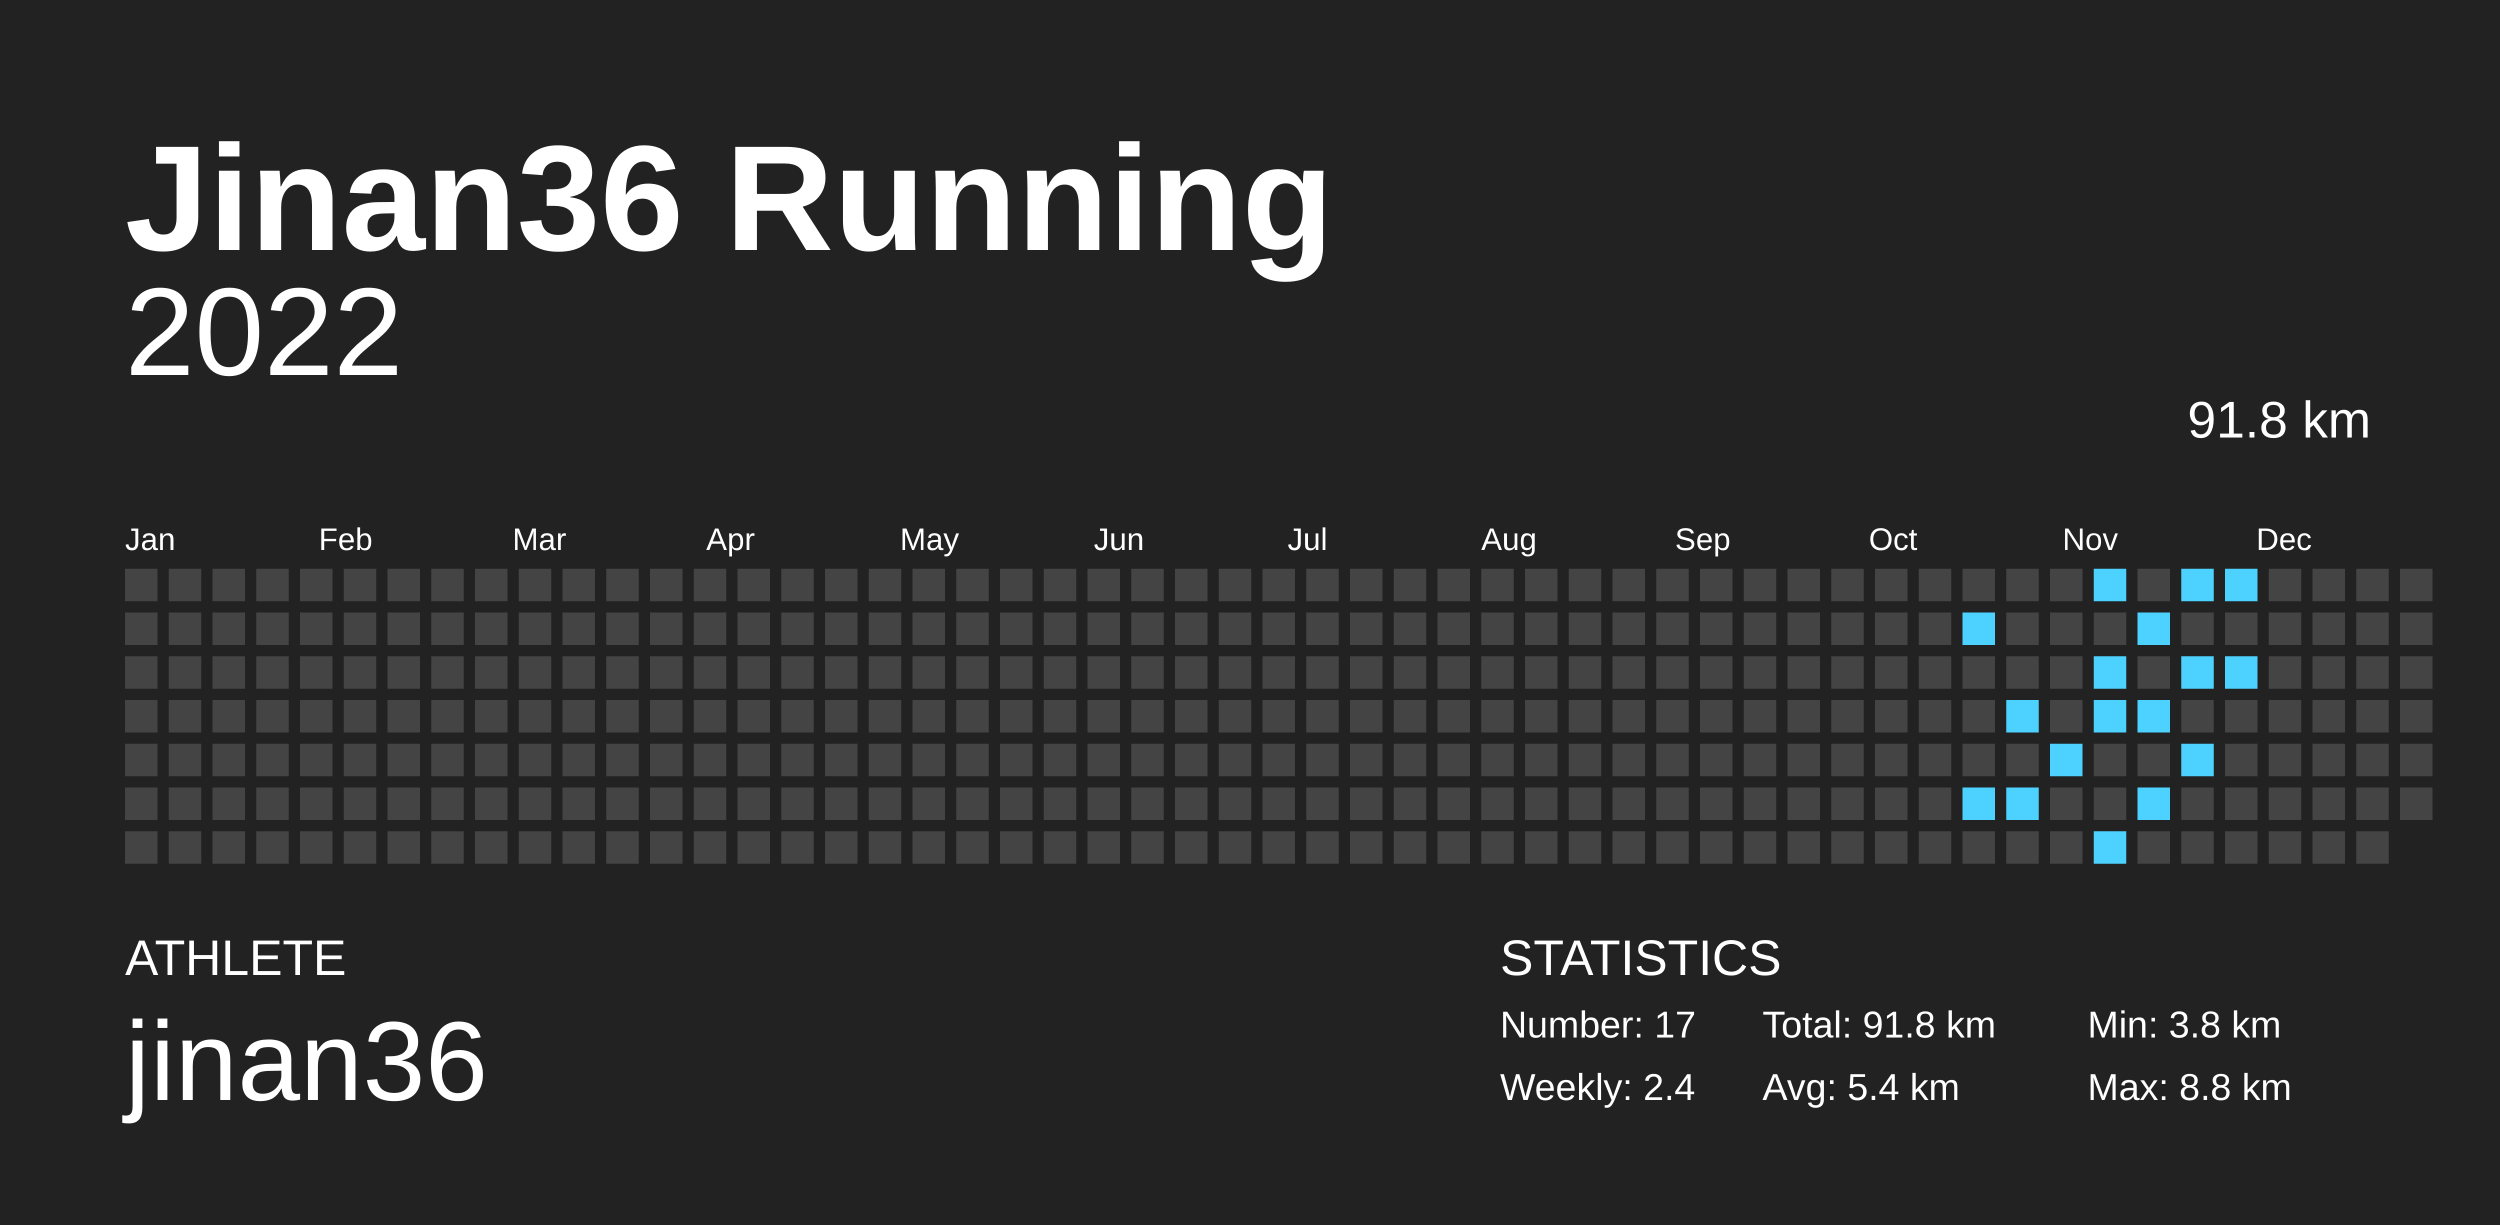
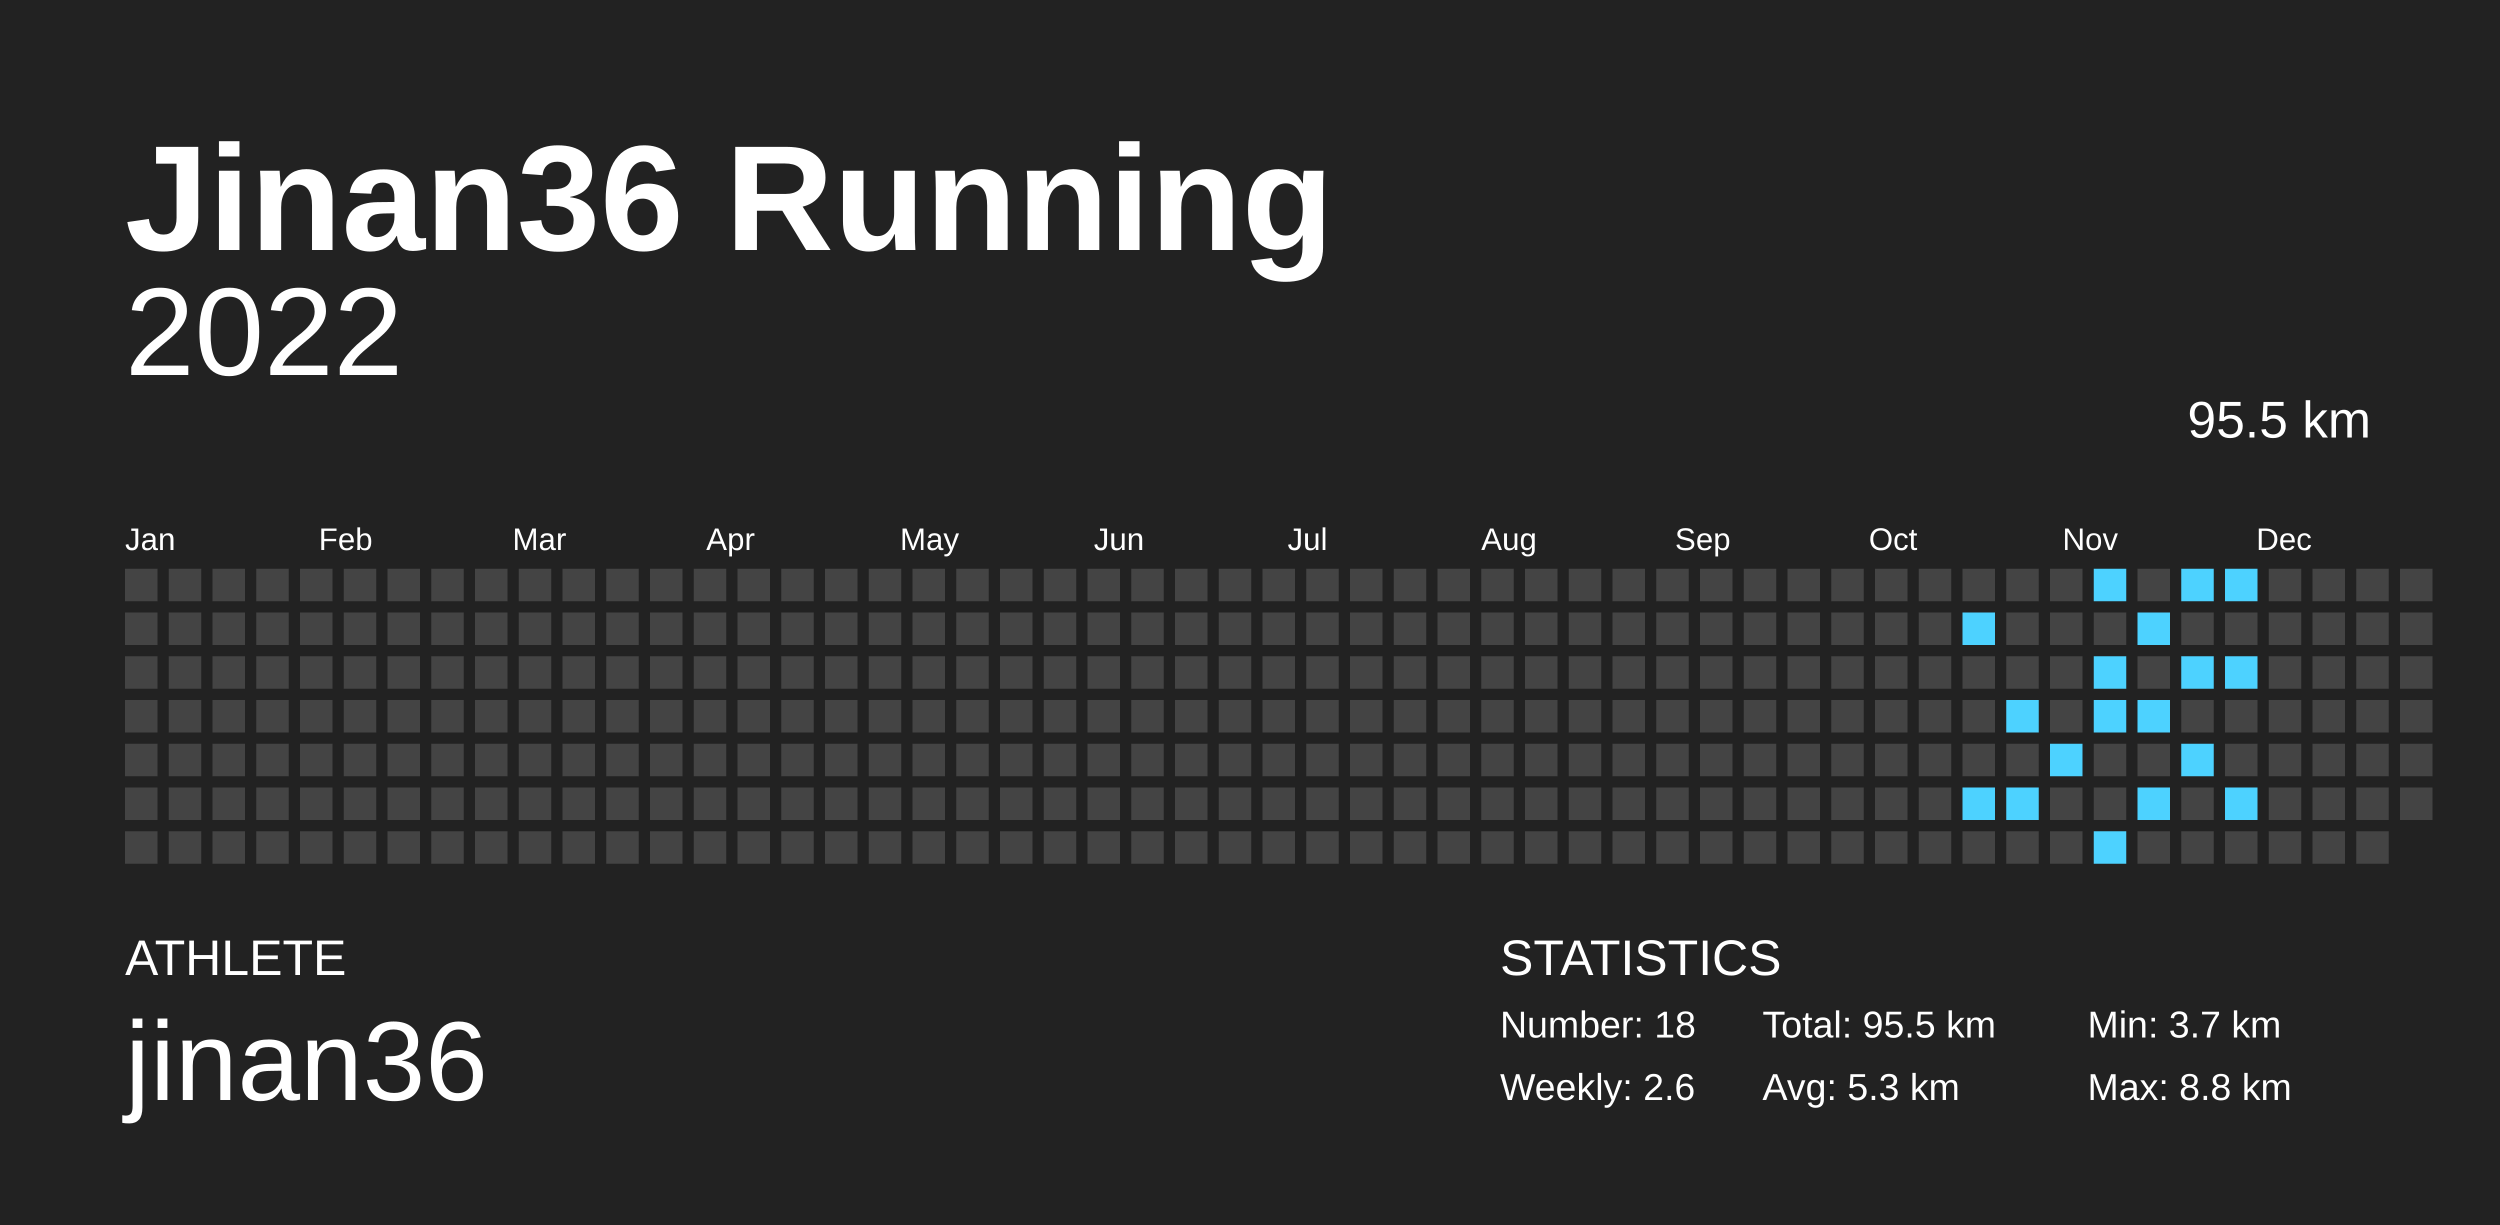
<svg xmlns="http://www.w3.org/2000/svg" baseProfile="full" height="98mm" version="1.1" viewBox="0,0,200,98" width="200mm">
  <defs />
  <rect fill="#222222" height="98" width="200" x="0" y="0" />
  <text fill="#FFFFFF" style="font-size:12px; font-family:Arial; font-weight:bold;" x="10" y="20">Jinan36 Running</text>
  <text fill="#FFFFFF" style="font-size:4px; font-family:Arial" x="10" y="78">ATHLETE</text>
  <text fill="#FFFFFF" style="font-size:9px; font-family:Arial" x="10" y="88">jinan36</text>
  <text fill="#FFFFFF" style="font-size:4px; font-family:Arial" x="120" y="78">STATISTICS</text>
-   <text fill="#FFFFFF" style="font-size:3px; font-family:Arial" x="120" y="83">Number: 17</text>
-   <text fill="#FFFFFF" style="font-size:3px; font-family:Arial" x="120" y="88">Weekly: 2.4</text>
-   <text fill="#FFFFFF" style="font-size:3px; font-family:Arial" x="141" y="83">Total: 91.8 km</text>
-   <text fill="#FFFFFF" style="font-size:3px; font-family:Arial" x="141" y="88">Avg: 5.4 km</text>
-   <text fill="#FFFFFF" style="font-size:3px; font-family:Arial" x="167" y="83">Min: 3.8 km</text>
+   <text fill="#FFFFFF" style="font-size:3px; font-family:Arial" x="120" y="83">Number: 18</text>
+   <text fill="#FFFFFF" style="font-size:3px; font-family:Arial" x="120" y="88">Weekly: 2.6</text>
+   <text fill="#FFFFFF" style="font-size:3px; font-family:Arial" x="141" y="83">Total: 95.5 km</text>
+   <text fill="#FFFFFF" style="font-size:3px; font-family:Arial" x="141" y="88">Avg: 5.3 km</text>
+   <text fill="#FFFFFF" style="font-size:3px; font-family:Arial" x="167" y="83">Min: 3.7 km</text>
  <text fill="#FFFFFF" style="font-size:3px; font-family:Arial" x="167" y="88">Max: 8.8 km</text>
  <text alignment-baseline="hanging" fill="#FFFFFF" style="font-size:10.0px; font-family:Arial;" x="10" y="30">2022</text>
-   <text alignment-baseline="hanging" fill="#FFFFFF" style="font-size:4.125px; font-family:Arial;" x="175" y="35">91.8 km</text>
+   <text alignment-baseline="hanging" fill="#FFFFFF" style="font-size:4.125px; font-family:Arial;" x="175" y="35">95.5 km</text>
  <text fill="#FFFFFF" style="font-size:2.5px; font-family:Arial" x="10.0" y="44">Jan</text>
  <text fill="#FFFFFF" style="font-size:2.5px; font-family:Arial" x="25.5" y="44">Feb</text>
  <text fill="#FFFFFF" style="font-size:2.5px; font-family:Arial" x="41.0" y="44">Mar</text>
  <text fill="#FFFFFF" style="font-size:2.5px; font-family:Arial" x="56.5" y="44">Apr</text>
  <text fill="#FFFFFF" style="font-size:2.5px; font-family:Arial" x="72.0" y="44">May</text>
  <text fill="#FFFFFF" style="font-size:2.5px; font-family:Arial" x="87.5" y="44">Jun</text>
  <text fill="#FFFFFF" style="font-size:2.5px; font-family:Arial" x="103.0" y="44">Jul</text>
  <text fill="#FFFFFF" style="font-size:2.5px; font-family:Arial" x="118.5" y="44">Aug</text>
  <text fill="#FFFFFF" style="font-size:2.5px; font-family:Arial" x="134.0" y="44">Sep</text>
  <text fill="#FFFFFF" style="font-size:2.5px; font-family:Arial" x="149.5" y="44">Oct</text>
  <text fill="#FFFFFF" style="font-size:2.5px; font-family:Arial" x="165.0" y="44">Nov</text>
  <text fill="#FFFFFF" style="font-size:2.5px; font-family:Arial" x="180.5" y="44">Dec</text>
  <rect fill="#444444" height="2.6" width="2.6" x="10.0" y="45.5" />
  <rect fill="#444444" height="2.6" width="2.6" x="10.0" y="49.0" />
  <rect fill="#444444" height="2.6" width="2.6" x="10.0" y="52.5" />
  <rect fill="#444444" height="2.6" width="2.6" x="10.0" y="56.0" />
  <rect fill="#444444" height="2.6" width="2.6" x="10.0" y="59.5" />
  <rect fill="#444444" height="2.6" width="2.6" x="10.0" y="63.0" />
  <rect fill="#444444" height="2.6" width="2.6" x="10.0" y="66.5" />
  <rect fill="#444444" height="2.6" width="2.6" x="13.5" y="45.5" />
  <rect fill="#444444" height="2.6" width="2.6" x="13.5" y="49.0" />
  <rect fill="#444444" height="2.6" width="2.6" x="13.5" y="52.5" />
  <rect fill="#444444" height="2.6" width="2.6" x="13.5" y="56.0" />
  <rect fill="#444444" height="2.6" width="2.6" x="13.5" y="59.5" />
  <rect fill="#444444" height="2.6" width="2.6" x="13.5" y="63.0" />
  <rect fill="#444444" height="2.6" width="2.6" x="13.5" y="66.5" />
  <rect fill="#444444" height="2.6" width="2.6" x="17.0" y="45.5" />
  <rect fill="#444444" height="2.6" width="2.6" x="17.0" y="49.0" />
  <rect fill="#444444" height="2.6" width="2.6" x="17.0" y="52.5" />
  <rect fill="#444444" height="2.6" width="2.6" x="17.0" y="56.0" />
  <rect fill="#444444" height="2.6" width="2.6" x="17.0" y="59.5" />
  <rect fill="#444444" height="2.6" width="2.6" x="17.0" y="63.0" />
  <rect fill="#444444" height="2.6" width="2.6" x="17.0" y="66.5" />
  <rect fill="#444444" height="2.6" width="2.6" x="20.5" y="45.5" />
  <rect fill="#444444" height="2.6" width="2.6" x="20.5" y="49.0" />
  <rect fill="#444444" height="2.6" width="2.6" x="20.5" y="52.5" />
  <rect fill="#444444" height="2.6" width="2.6" x="20.5" y="56.0" />
  <rect fill="#444444" height="2.6" width="2.6" x="20.5" y="59.5" />
  <rect fill="#444444" height="2.6" width="2.6" x="20.5" y="63.0" />
  <rect fill="#444444" height="2.6" width="2.6" x="20.5" y="66.5" />
  <rect fill="#444444" height="2.6" width="2.6" x="24.0" y="45.5" />
  <rect fill="#444444" height="2.6" width="2.6" x="24.0" y="49.0" />
  <rect fill="#444444" height="2.6" width="2.6" x="24.0" y="52.5" />
  <rect fill="#444444" height="2.6" width="2.6" x="24.0" y="56.0" />
  <rect fill="#444444" height="2.6" width="2.6" x="24.0" y="59.5" />
  <rect fill="#444444" height="2.6" width="2.6" x="24.0" y="63.0" />
  <rect fill="#444444" height="2.6" width="2.6" x="24.0" y="66.5" />
  <rect fill="#444444" height="2.6" width="2.6" x="27.5" y="45.5" />
  <rect fill="#444444" height="2.6" width="2.6" x="27.5" y="49.0" />
  <rect fill="#444444" height="2.6" width="2.6" x="27.5" y="52.5" />
  <rect fill="#444444" height="2.6" width="2.6" x="27.5" y="56.0" />
  <rect fill="#444444" height="2.6" width="2.6" x="27.5" y="59.5" />
  <rect fill="#444444" height="2.6" width="2.6" x="27.5" y="63.0" />
  <rect fill="#444444" height="2.6" width="2.6" x="27.5" y="66.5" />
  <rect fill="#444444" height="2.6" width="2.6" x="31.0" y="45.5" />
  <rect fill="#444444" height="2.6" width="2.6" x="31.0" y="49.0" />
  <rect fill="#444444" height="2.6" width="2.6" x="31.0" y="52.5" />
  <rect fill="#444444" height="2.6" width="2.6" x="31.0" y="56.0" />
  <rect fill="#444444" height="2.6" width="2.6" x="31.0" y="59.5" />
  <rect fill="#444444" height="2.6" width="2.6" x="31.0" y="63.0" />
  <rect fill="#444444" height="2.6" width="2.6" x="31.0" y="66.5" />
  <rect fill="#444444" height="2.6" width="2.6" x="34.5" y="45.5" />
  <rect fill="#444444" height="2.6" width="2.6" x="34.5" y="49.0" />
  <rect fill="#444444" height="2.6" width="2.6" x="34.5" y="52.5" />
  <rect fill="#444444" height="2.6" width="2.6" x="34.5" y="56.0" />
  <rect fill="#444444" height="2.6" width="2.6" x="34.5" y="59.5" />
  <rect fill="#444444" height="2.6" width="2.6" x="34.5" y="63.0" />
  <rect fill="#444444" height="2.6" width="2.6" x="34.5" y="66.5" />
  <rect fill="#444444" height="2.6" width="2.6" x="38.0" y="45.5" />
  <rect fill="#444444" height="2.6" width="2.6" x="38.0" y="49.0" />
  <rect fill="#444444" height="2.6" width="2.6" x="38.0" y="52.5" />
  <rect fill="#444444" height="2.6" width="2.6" x="38.0" y="56.0" />
  <rect fill="#444444" height="2.6" width="2.6" x="38.0" y="59.5" />
  <rect fill="#444444" height="2.6" width="2.6" x="38.0" y="63.0" />
  <rect fill="#444444" height="2.6" width="2.6" x="38.0" y="66.5" />
  <rect fill="#444444" height="2.6" width="2.6" x="41.5" y="45.5" />
  <rect fill="#444444" height="2.6" width="2.6" x="41.5" y="49.0" />
  <rect fill="#444444" height="2.6" width="2.6" x="41.5" y="52.5" />
  <rect fill="#444444" height="2.6" width="2.6" x="41.5" y="56.0" />
  <rect fill="#444444" height="2.6" width="2.6" x="41.5" y="59.5" />
  <rect fill="#444444" height="2.6" width="2.6" x="41.5" y="63.0" />
  <rect fill="#444444" height="2.6" width="2.6" x="41.5" y="66.5" />
  <rect fill="#444444" height="2.6" width="2.6" x="45.0" y="45.5" />
  <rect fill="#444444" height="2.6" width="2.6" x="45.0" y="49.0" />
  <rect fill="#444444" height="2.6" width="2.6" x="45.0" y="52.5" />
  <rect fill="#444444" height="2.6" width="2.6" x="45.0" y="56.0" />
  <rect fill="#444444" height="2.6" width="2.6" x="45.0" y="59.5" />
  <rect fill="#444444" height="2.6" width="2.6" x="45.0" y="63.0" />
  <rect fill="#444444" height="2.6" width="2.6" x="45.0" y="66.5" />
  <rect fill="#444444" height="2.6" width="2.6" x="48.5" y="45.5" />
  <rect fill="#444444" height="2.6" width="2.6" x="48.5" y="49.0" />
  <rect fill="#444444" height="2.6" width="2.6" x="48.5" y="52.5" />
  <rect fill="#444444" height="2.6" width="2.6" x="48.5" y="56.0" />
  <rect fill="#444444" height="2.6" width="2.6" x="48.5" y="59.5" />
  <rect fill="#444444" height="2.6" width="2.6" x="48.5" y="63.0" />
  <rect fill="#444444" height="2.6" width="2.6" x="48.5" y="66.5" />
  <rect fill="#444444" height="2.6" width="2.6" x="52.0" y="45.5" />
  <rect fill="#444444" height="2.6" width="2.6" x="52.0" y="49.0" />
  <rect fill="#444444" height="2.6" width="2.6" x="52.0" y="52.5" />
  <rect fill="#444444" height="2.6" width="2.6" x="52.0" y="56.0" />
  <rect fill="#444444" height="2.6" width="2.6" x="52.0" y="59.5" />
  <rect fill="#444444" height="2.6" width="2.6" x="52.0" y="63.0" />
  <rect fill="#444444" height="2.6" width="2.6" x="52.0" y="66.5" />
  <rect fill="#444444" height="2.6" width="2.6" x="55.5" y="45.5" />
  <rect fill="#444444" height="2.6" width="2.6" x="55.5" y="49.0" />
  <rect fill="#444444" height="2.6" width="2.6" x="55.5" y="52.5" />
  <rect fill="#444444" height="2.6" width="2.6" x="55.5" y="56.0" />
  <rect fill="#444444" height="2.6" width="2.6" x="55.5" y="59.5" />
  <rect fill="#444444" height="2.6" width="2.6" x="55.5" y="63.0" />
  <rect fill="#444444" height="2.6" width="2.6" x="55.5" y="66.5" />
  <rect fill="#444444" height="2.6" width="2.6" x="59.0" y="45.5" />
  <rect fill="#444444" height="2.6" width="2.6" x="59.0" y="49.0" />
  <rect fill="#444444" height="2.6" width="2.6" x="59.0" y="52.5" />
  <rect fill="#444444" height="2.6" width="2.6" x="59.0" y="56.0" />
  <rect fill="#444444" height="2.6" width="2.6" x="59.0" y="59.5" />
  <rect fill="#444444" height="2.6" width="2.6" x="59.0" y="63.0" />
  <rect fill="#444444" height="2.6" width="2.6" x="59.0" y="66.5" />
  <rect fill="#444444" height="2.6" width="2.6" x="62.5" y="45.5" />
  <rect fill="#444444" height="2.6" width="2.6" x="62.5" y="49.0" />
  <rect fill="#444444" height="2.6" width="2.6" x="62.5" y="52.5" />
  <rect fill="#444444" height="2.6" width="2.6" x="62.5" y="56.0" />
  <rect fill="#444444" height="2.6" width="2.6" x="62.5" y="59.5" />
  <rect fill="#444444" height="2.6" width="2.6" x="62.5" y="63.0" />
  <rect fill="#444444" height="2.6" width="2.6" x="62.5" y="66.5" />
  <rect fill="#444444" height="2.6" width="2.6" x="66.0" y="45.5" />
  <rect fill="#444444" height="2.6" width="2.6" x="66.0" y="49.0" />
  <rect fill="#444444" height="2.6" width="2.6" x="66.0" y="52.5" />
  <rect fill="#444444" height="2.6" width="2.6" x="66.0" y="56.0" />
  <rect fill="#444444" height="2.6" width="2.6" x="66.0" y="59.5" />
  <rect fill="#444444" height="2.6" width="2.6" x="66.0" y="63.0" />
  <rect fill="#444444" height="2.6" width="2.6" x="66.0" y="66.5" />
  <rect fill="#444444" height="2.6" width="2.6" x="69.5" y="45.5" />
  <rect fill="#444444" height="2.6" width="2.6" x="69.5" y="49.0" />
  <rect fill="#444444" height="2.6" width="2.6" x="69.5" y="52.5" />
  <rect fill="#444444" height="2.6" width="2.6" x="69.5" y="56.0" />
  <rect fill="#444444" height="2.6" width="2.6" x="69.5" y="59.5" />
  <rect fill="#444444" height="2.6" width="2.6" x="69.5" y="63.0" />
  <rect fill="#444444" height="2.6" width="2.6" x="69.5" y="66.5" />
  <rect fill="#444444" height="2.6" width="2.6" x="73.0" y="45.5" />
  <rect fill="#444444" height="2.6" width="2.6" x="73.0" y="49.0" />
  <rect fill="#444444" height="2.6" width="2.6" x="73.0" y="52.5" />
  <rect fill="#444444" height="2.6" width="2.6" x="73.0" y="56.0" />
  <rect fill="#444444" height="2.6" width="2.6" x="73.0" y="59.5" />
  <rect fill="#444444" height="2.6" width="2.6" x="73.0" y="63.0" />
  <rect fill="#444444" height="2.6" width="2.6" x="73.0" y="66.5" />
  <rect fill="#444444" height="2.6" width="2.6" x="76.5" y="45.5" />
  <rect fill="#444444" height="2.6" width="2.6" x="76.5" y="49.0" />
  <rect fill="#444444" height="2.6" width="2.6" x="76.5" y="52.5" />
  <rect fill="#444444" height="2.6" width="2.6" x="76.5" y="56.0" />
  <rect fill="#444444" height="2.6" width="2.6" x="76.5" y="59.5" />
  <rect fill="#444444" height="2.6" width="2.6" x="76.5" y="63.0" />
  <rect fill="#444444" height="2.6" width="2.6" x="76.5" y="66.5" />
  <rect fill="#444444" height="2.6" width="2.6" x="80.0" y="45.5" />
  <rect fill="#444444" height="2.6" width="2.6" x="80.0" y="49.0" />
  <rect fill="#444444" height="2.6" width="2.6" x="80.0" y="52.5" />
  <rect fill="#444444" height="2.6" width="2.6" x="80.0" y="56.0" />
  <rect fill="#444444" height="2.6" width="2.6" x="80.0" y="59.5" />
  <rect fill="#444444" height="2.6" width="2.6" x="80.0" y="63.0" />
  <rect fill="#444444" height="2.6" width="2.6" x="80.0" y="66.5" />
  <rect fill="#444444" height="2.6" width="2.6" x="83.5" y="45.5" />
  <rect fill="#444444" height="2.6" width="2.6" x="83.5" y="49.0" />
  <rect fill="#444444" height="2.6" width="2.6" x="83.5" y="52.5" />
  <rect fill="#444444" height="2.6" width="2.6" x="83.5" y="56.0" />
  <rect fill="#444444" height="2.6" width="2.6" x="83.5" y="59.5" />
  <rect fill="#444444" height="2.6" width="2.6" x="83.5" y="63.0" />
  <rect fill="#444444" height="2.6" width="2.6" x="83.5" y="66.5" />
  <rect fill="#444444" height="2.6" width="2.6" x="87.0" y="45.5" />
  <rect fill="#444444" height="2.6" width="2.6" x="87.0" y="49.0" />
  <rect fill="#444444" height="2.6" width="2.6" x="87.0" y="52.5" />
  <rect fill="#444444" height="2.6" width="2.6" x="87.0" y="56.0" />
  <rect fill="#444444" height="2.6" width="2.6" x="87.0" y="59.5" />
  <rect fill="#444444" height="2.6" width="2.6" x="87.0" y="63.0" />
  <rect fill="#444444" height="2.6" width="2.6" x="87.0" y="66.5" />
  <rect fill="#444444" height="2.6" width="2.6" x="90.5" y="45.5" />
  <rect fill="#444444" height="2.6" width="2.6" x="90.5" y="49.0" />
  <rect fill="#444444" height="2.6" width="2.6" x="90.5" y="52.5" />
  <rect fill="#444444" height="2.6" width="2.6" x="90.5" y="56.0" />
  <rect fill="#444444" height="2.6" width="2.6" x="90.5" y="59.5" />
  <rect fill="#444444" height="2.6" width="2.6" x="90.5" y="63.0" />
  <rect fill="#444444" height="2.6" width="2.6" x="90.5" y="66.5" />
  <rect fill="#444444" height="2.6" width="2.6" x="94.0" y="45.5" />
  <rect fill="#444444" height="2.6" width="2.6" x="94.0" y="49.0" />
  <rect fill="#444444" height="2.6" width="2.6" x="94.0" y="52.5" />
  <rect fill="#444444" height="2.6" width="2.6" x="94.0" y="56.0" />
  <rect fill="#444444" height="2.6" width="2.6" x="94.0" y="59.5" />
  <rect fill="#444444" height="2.6" width="2.6" x="94.0" y="63.0" />
  <rect fill="#444444" height="2.6" width="2.6" x="94.0" y="66.5" />
  <rect fill="#444444" height="2.6" width="2.6" x="97.5" y="45.5" />
  <rect fill="#444444" height="2.6" width="2.6" x="97.5" y="49.0" />
  <rect fill="#444444" height="2.6" width="2.6" x="97.5" y="52.5" />
  <rect fill="#444444" height="2.6" width="2.6" x="97.5" y="56.0" />
  <rect fill="#444444" height="2.6" width="2.6" x="97.5" y="59.5" />
  <rect fill="#444444" height="2.6" width="2.6" x="97.5" y="63.0" />
  <rect fill="#444444" height="2.6" width="2.6" x="97.5" y="66.5" />
  <rect fill="#444444" height="2.6" width="2.6" x="101.0" y="45.5" />
  <rect fill="#444444" height="2.6" width="2.6" x="101.0" y="49.0" />
  <rect fill="#444444" height="2.6" width="2.6" x="101.0" y="52.5" />
  <rect fill="#444444" height="2.6" width="2.6" x="101.0" y="56.0" />
  <rect fill="#444444" height="2.6" width="2.6" x="101.0" y="59.5" />
  <rect fill="#444444" height="2.6" width="2.6" x="101.0" y="63.0" />
  <rect fill="#444444" height="2.6" width="2.6" x="101.0" y="66.5" />
  <rect fill="#444444" height="2.6" width="2.6" x="104.5" y="45.5" />
  <rect fill="#444444" height="2.6" width="2.6" x="104.5" y="49.0" />
  <rect fill="#444444" height="2.6" width="2.6" x="104.5" y="52.5" />
  <rect fill="#444444" height="2.6" width="2.6" x="104.5" y="56.0" />
  <rect fill="#444444" height="2.6" width="2.6" x="104.5" y="59.5" />
  <rect fill="#444444" height="2.6" width="2.6" x="104.5" y="63.0" />
  <rect fill="#444444" height="2.6" width="2.6" x="104.5" y="66.5" />
  <rect fill="#444444" height="2.6" width="2.6" x="108.0" y="45.5" />
  <rect fill="#444444" height="2.6" width="2.6" x="108.0" y="49.0" />
  <rect fill="#444444" height="2.6" width="2.6" x="108.0" y="52.5" />
  <rect fill="#444444" height="2.6" width="2.6" x="108.0" y="56.0" />
  <rect fill="#444444" height="2.6" width="2.6" x="108.0" y="59.5" />
  <rect fill="#444444" height="2.6" width="2.6" x="108.0" y="63.0" />
  <rect fill="#444444" height="2.6" width="2.6" x="108.0" y="66.5" />
  <rect fill="#444444" height="2.6" width="2.6" x="111.5" y="45.5" />
  <rect fill="#444444" height="2.6" width="2.6" x="111.5" y="49.0" />
  <rect fill="#444444" height="2.6" width="2.6" x="111.5" y="52.5" />
  <rect fill="#444444" height="2.6" width="2.6" x="111.5" y="56.0" />
  <rect fill="#444444" height="2.6" width="2.6" x="111.5" y="59.5" />
  <rect fill="#444444" height="2.6" width="2.6" x="111.5" y="63.0" />
  <rect fill="#444444" height="2.6" width="2.6" x="111.5" y="66.5" />
  <rect fill="#444444" height="2.6" width="2.6" x="115.0" y="45.5" />
  <rect fill="#444444" height="2.6" width="2.6" x="115.0" y="49.0" />
  <rect fill="#444444" height="2.6" width="2.6" x="115.0" y="52.5" />
  <rect fill="#444444" height="2.6" width="2.6" x="115.0" y="56.0" />
  <rect fill="#444444" height="2.6" width="2.6" x="115.0" y="59.5" />
  <rect fill="#444444" height="2.6" width="2.6" x="115.0" y="63.0" />
  <rect fill="#444444" height="2.6" width="2.6" x="115.0" y="66.5" />
  <rect fill="#444444" height="2.6" width="2.6" x="118.5" y="45.5" />
  <rect fill="#444444" height="2.6" width="2.6" x="118.5" y="49.0" />
  <rect fill="#444444" height="2.6" width="2.6" x="118.5" y="52.5" />
  <rect fill="#444444" height="2.6" width="2.6" x="118.5" y="56.0" />
  <rect fill="#444444" height="2.6" width="2.6" x="118.5" y="59.5" />
  <rect fill="#444444" height="2.6" width="2.6" x="118.5" y="63.0" />
  <rect fill="#444444" height="2.6" width="2.6" x="118.5" y="66.5" />
  <rect fill="#444444" height="2.6" width="2.6" x="122.0" y="45.5" />
  <rect fill="#444444" height="2.6" width="2.6" x="122.0" y="49.0" />
  <rect fill="#444444" height="2.6" width="2.6" x="122.0" y="52.5" />
  <rect fill="#444444" height="2.6" width="2.6" x="122.0" y="56.0" />
  <rect fill="#444444" height="2.6" width="2.6" x="122.0" y="59.5" />
  <rect fill="#444444" height="2.6" width="2.6" x="122.0" y="63.0" />
  <rect fill="#444444" height="2.6" width="2.6" x="122.0" y="66.5" />
  <rect fill="#444444" height="2.6" width="2.6" x="125.5" y="45.5" />
  <rect fill="#444444" height="2.6" width="2.6" x="125.5" y="49.0" />
  <rect fill="#444444" height="2.6" width="2.6" x="125.5" y="52.5" />
  <rect fill="#444444" height="2.6" width="2.6" x="125.5" y="56.0" />
  <rect fill="#444444" height="2.6" width="2.6" x="125.5" y="59.5" />
  <rect fill="#444444" height="2.6" width="2.6" x="125.5" y="63.0" />
  <rect fill="#444444" height="2.6" width="2.6" x="125.5" y="66.5" />
  <rect fill="#444444" height="2.6" width="2.6" x="129.0" y="45.5" />
  <rect fill="#444444" height="2.6" width="2.6" x="129.0" y="49.0" />
  <rect fill="#444444" height="2.6" width="2.6" x="129.0" y="52.5" />
  <rect fill="#444444" height="2.6" width="2.6" x="129.0" y="56.0" />
  <rect fill="#444444" height="2.6" width="2.6" x="129.0" y="59.5" />
  <rect fill="#444444" height="2.6" width="2.6" x="129.0" y="63.0" />
  <rect fill="#444444" height="2.6" width="2.6" x="129.0" y="66.5" />
  <rect fill="#444444" height="2.6" width="2.6" x="132.5" y="45.5" />
  <rect fill="#444444" height="2.6" width="2.6" x="132.5" y="49.0" />
  <rect fill="#444444" height="2.6" width="2.6" x="132.5" y="52.5" />
  <rect fill="#444444" height="2.6" width="2.6" x="132.5" y="56.0" />
  <rect fill="#444444" height="2.6" width="2.6" x="132.5" y="59.5" />
  <rect fill="#444444" height="2.6" width="2.6" x="132.5" y="63.0" />
  <rect fill="#444444" height="2.6" width="2.6" x="132.5" y="66.5" />
  <rect fill="#444444" height="2.6" width="2.6" x="136.0" y="45.5" />
  <rect fill="#444444" height="2.6" width="2.6" x="136.0" y="49.0" />
  <rect fill="#444444" height="2.6" width="2.6" x="136.0" y="52.5" />
  <rect fill="#444444" height="2.6" width="2.6" x="136.0" y="56.0" />
  <rect fill="#444444" height="2.6" width="2.6" x="136.0" y="59.5" />
  <rect fill="#444444" height="2.6" width="2.6" x="136.0" y="63.0" />
  <rect fill="#444444" height="2.6" width="2.6" x="136.0" y="66.5" />
  <rect fill="#444444" height="2.6" width="2.6" x="139.5" y="45.5" />
  <rect fill="#444444" height="2.6" width="2.6" x="139.5" y="49.0" />
  <rect fill="#444444" height="2.6" width="2.6" x="139.5" y="52.5" />
  <rect fill="#444444" height="2.6" width="2.6" x="139.5" y="56.0" />
  <rect fill="#444444" height="2.6" width="2.6" x="139.5" y="59.5" />
  <rect fill="#444444" height="2.6" width="2.6" x="139.5" y="63.0" />
  <rect fill="#444444" height="2.6" width="2.6" x="139.5" y="66.5" />
  <rect fill="#444444" height="2.6" width="2.6" x="143.0" y="45.5" />
  <rect fill="#444444" height="2.6" width="2.6" x="143.0" y="49.0" />
  <rect fill="#444444" height="2.6" width="2.6" x="143.0" y="52.5" />
  <rect fill="#444444" height="2.6" width="2.6" x="143.0" y="56.0" />
  <rect fill="#444444" height="2.6" width="2.6" x="143.0" y="59.5" />
  <rect fill="#444444" height="2.6" width="2.6" x="143.0" y="63.0" />
  <rect fill="#444444" height="2.6" width="2.6" x="143.0" y="66.5" />
  <rect fill="#444444" height="2.6" width="2.6" x="146.5" y="45.5" />
  <rect fill="#444444" height="2.6" width="2.6" x="146.5" y="49.0" />
  <rect fill="#444444" height="2.6" width="2.6" x="146.5" y="52.5" />
  <rect fill="#444444" height="2.6" width="2.6" x="146.5" y="56.0" />
  <rect fill="#444444" height="2.6" width="2.6" x="146.5" y="59.5" />
  <rect fill="#444444" height="2.6" width="2.6" x="146.5" y="63.0" />
  <rect fill="#444444" height="2.6" width="2.6" x="146.5" y="66.5" />
  <rect fill="#444444" height="2.6" width="2.6" x="150.0" y="45.5" />
  <rect fill="#444444" height="2.6" width="2.6" x="150.0" y="49.0" />
  <rect fill="#444444" height="2.6" width="2.6" x="150.0" y="52.5" />
  <rect fill="#444444" height="2.6" width="2.6" x="150.0" y="56.0" />
  <rect fill="#444444" height="2.6" width="2.6" x="150.0" y="59.5" />
  <rect fill="#444444" height="2.6" width="2.6" x="150.0" y="63.0" />
  <rect fill="#444444" height="2.6" width="2.6" x="150.0" y="66.5" />
  <rect fill="#444444" height="2.6" width="2.6" x="153.5" y="45.5" />
  <rect fill="#444444" height="2.6" width="2.6" x="153.5" y="49.0" />
  <rect fill="#444444" height="2.6" width="2.6" x="153.5" y="52.5" />
  <rect fill="#444444" height="2.6" width="2.6" x="153.5" y="56.0" />
  <rect fill="#444444" height="2.6" width="2.6" x="153.5" y="59.5" />
  <rect fill="#444444" height="2.6" width="2.6" x="153.5" y="63.0" />
  <rect fill="#444444" height="2.6" width="2.6" x="153.5" y="66.5" />
  <rect fill="#444444" height="2.6" width="2.6" x="157.0" y="45.5" />
  <rect fill="#4dd2ff" height="2.6" width="2.6" x="157.0" y="49.0" />
  <rect fill="#444444" height="2.6" width="2.6" x="157.0" y="52.5" />
  <rect fill="#444444" height="2.6" width="2.6" x="157.0" y="56.0" />
  <rect fill="#444444" height="2.6" width="2.6" x="157.0" y="59.5" />
  <rect fill="#4dd2ff" height="2.6" width="2.6" x="157.0" y="63.0" />
  <rect fill="#444444" height="2.6" width="2.6" x="157.0" y="66.5" />
  <rect fill="#444444" height="2.6" width="2.6" x="160.5" y="45.5" />
  <rect fill="#444444" height="2.6" width="2.6" x="160.5" y="49.0" />
  <rect fill="#444444" height="2.6" width="2.6" x="160.5" y="52.5" />
  <rect fill="#4dd2ff" height="2.6" width="2.6" x="160.5" y="56.0" />
  <rect fill="#444444" height="2.6" width="2.6" x="160.5" y="59.5" />
  <rect fill="#4dd2ff" height="2.6" width="2.6" x="160.5" y="63.0" />
  <rect fill="#444444" height="2.6" width="2.6" x="160.5" y="66.5" />
  <rect fill="#444444" height="2.6" width="2.6" x="164.0" y="45.5" />
  <rect fill="#444444" height="2.6" width="2.6" x="164.0" y="49.0" />
  <rect fill="#444444" height="2.6" width="2.6" x="164.0" y="52.5" />
  <rect fill="#444444" height="2.6" width="2.6" x="164.0" y="56.0" />
  <rect fill="#4dd2ff" height="2.6" width="2.6" x="164.0" y="59.5" />
  <rect fill="#444444" height="2.6" width="2.6" x="164.0" y="63.0" />
  <rect fill="#444444" height="2.6" width="2.6" x="164.0" y="66.5" />
  <rect fill="#4dd2ff" height="2.6" width="2.6" x="167.5" y="45.5" />
  <rect fill="#444444" height="2.6" width="2.6" x="167.5" y="49.0" />
  <rect fill="#4dd2ff" height="2.6" width="2.6" x="167.5" y="52.5" />
  <rect fill="#4dd2ff" height="2.6" width="2.6" x="167.5" y="56.0" />
  <rect fill="#444444" height="2.6" width="2.6" x="167.5" y="59.5" />
  <rect fill="#444444" height="2.6" width="2.6" x="167.5" y="63.0" />
  <rect fill="#4dd2ff" height="2.6" width="2.6" x="167.5" y="66.5" />
  <rect fill="#444444" height="2.6" width="2.6" x="171.0" y="45.5" />
  <rect fill="#4dd2ff" height="2.6" width="2.6" x="171.0" y="49.0" />
  <rect fill="#444444" height="2.6" width="2.6" x="171.0" y="52.5" />
  <rect fill="#4dd2ff" height="2.6" width="2.6" x="171.0" y="56.0" />
  <rect fill="#444444" height="2.6" width="2.6" x="171.0" y="59.5" />
  <rect fill="#4dd2ff" height="2.6" width="2.6" x="171.0" y="63.0" />
  <rect fill="#444444" height="2.6" width="2.6" x="171.0" y="66.5" />
  <rect fill="#4dd2ff" height="2.6" width="2.6" x="174.5" y="45.5" />
  <rect fill="#444444" height="2.6" width="2.6" x="174.5" y="49.0" />
  <rect fill="#4dd2ff" height="2.6" width="2.6" x="174.5" y="52.5" />
  <rect fill="#444444" height="2.6" width="2.6" x="174.5" y="56.0" />
  <rect fill="#4dd2ff" height="2.6" width="2.6" x="174.5" y="59.5" />
  <rect fill="#444444" height="2.6" width="2.6" x="174.5" y="63.0" />
  <rect fill="#444444" height="2.6" width="2.6" x="174.5" y="66.5" />
  <rect fill="#4dd2ff" height="2.6" width="2.6" x="178.0" y="45.5" />
  <rect fill="#444444" height="2.6" width="2.6" x="178.0" y="49.0" />
  <rect fill="#4dd2ff" height="2.6" width="2.6" x="178.0" y="52.5" />
  <rect fill="#444444" height="2.6" width="2.6" x="178.0" y="56.0" />
  <rect fill="#444444" height="2.6" width="2.6" x="178.0" y="59.5" />
-   <rect fill="#444444" height="2.6" width="2.6" x="178.0" y="63.0" />
+   <rect fill="#4dd2ff" height="2.6" width="2.6" x="178.0" y="63.0" />
  <rect fill="#444444" height="2.6" width="2.6" x="178.0" y="66.5" />
  <rect fill="#444444" height="2.6" width="2.6" x="181.5" y="45.5" />
  <rect fill="#444444" height="2.6" width="2.6" x="181.5" y="49.0" />
  <rect fill="#444444" height="2.6" width="2.6" x="181.5" y="52.5" />
  <rect fill="#444444" height="2.6" width="2.6" x="181.5" y="56.0" />
  <rect fill="#444444" height="2.6" width="2.6" x="181.5" y="59.5" />
  <rect fill="#444444" height="2.6" width="2.6" x="181.5" y="63.0" />
  <rect fill="#444444" height="2.6" width="2.6" x="181.5" y="66.5" />
  <rect fill="#444444" height="2.6" width="2.6" x="185.0" y="45.5" />
  <rect fill="#444444" height="2.6" width="2.6" x="185.0" y="49.0" />
  <rect fill="#444444" height="2.6" width="2.6" x="185.0" y="52.5" />
  <rect fill="#444444" height="2.6" width="2.6" x="185.0" y="56.0" />
  <rect fill="#444444" height="2.6" width="2.6" x="185.0" y="59.5" />
  <rect fill="#444444" height="2.6" width="2.6" x="185.0" y="63.0" />
  <rect fill="#444444" height="2.6" width="2.6" x="185.0" y="66.5" />
  <rect fill="#444444" height="2.6" width="2.6" x="188.5" y="45.5" />
  <rect fill="#444444" height="2.6" width="2.6" x="188.5" y="49.0" />
  <rect fill="#444444" height="2.6" width="2.6" x="188.5" y="52.5" />
  <rect fill="#444444" height="2.6" width="2.6" x="188.5" y="56.0" />
  <rect fill="#444444" height="2.6" width="2.6" x="188.5" y="59.5" />
  <rect fill="#444444" height="2.6" width="2.6" x="188.5" y="63.0" />
  <rect fill="#444444" height="2.6" width="2.6" x="188.5" y="66.5" />
  <rect fill="#444444" height="2.6" width="2.6" x="192.0" y="45.5" />
  <rect fill="#444444" height="2.6" width="2.6" x="192.0" y="49.0" />
  <rect fill="#444444" height="2.6" width="2.6" x="192.0" y="52.5" />
  <rect fill="#444444" height="2.6" width="2.6" x="192.0" y="56.0" />
  <rect fill="#444444" height="2.6" width="2.6" x="192.0" y="59.5" />
  <rect fill="#444444" height="2.6" width="2.6" x="192.0" y="63.0" />
</svg>
